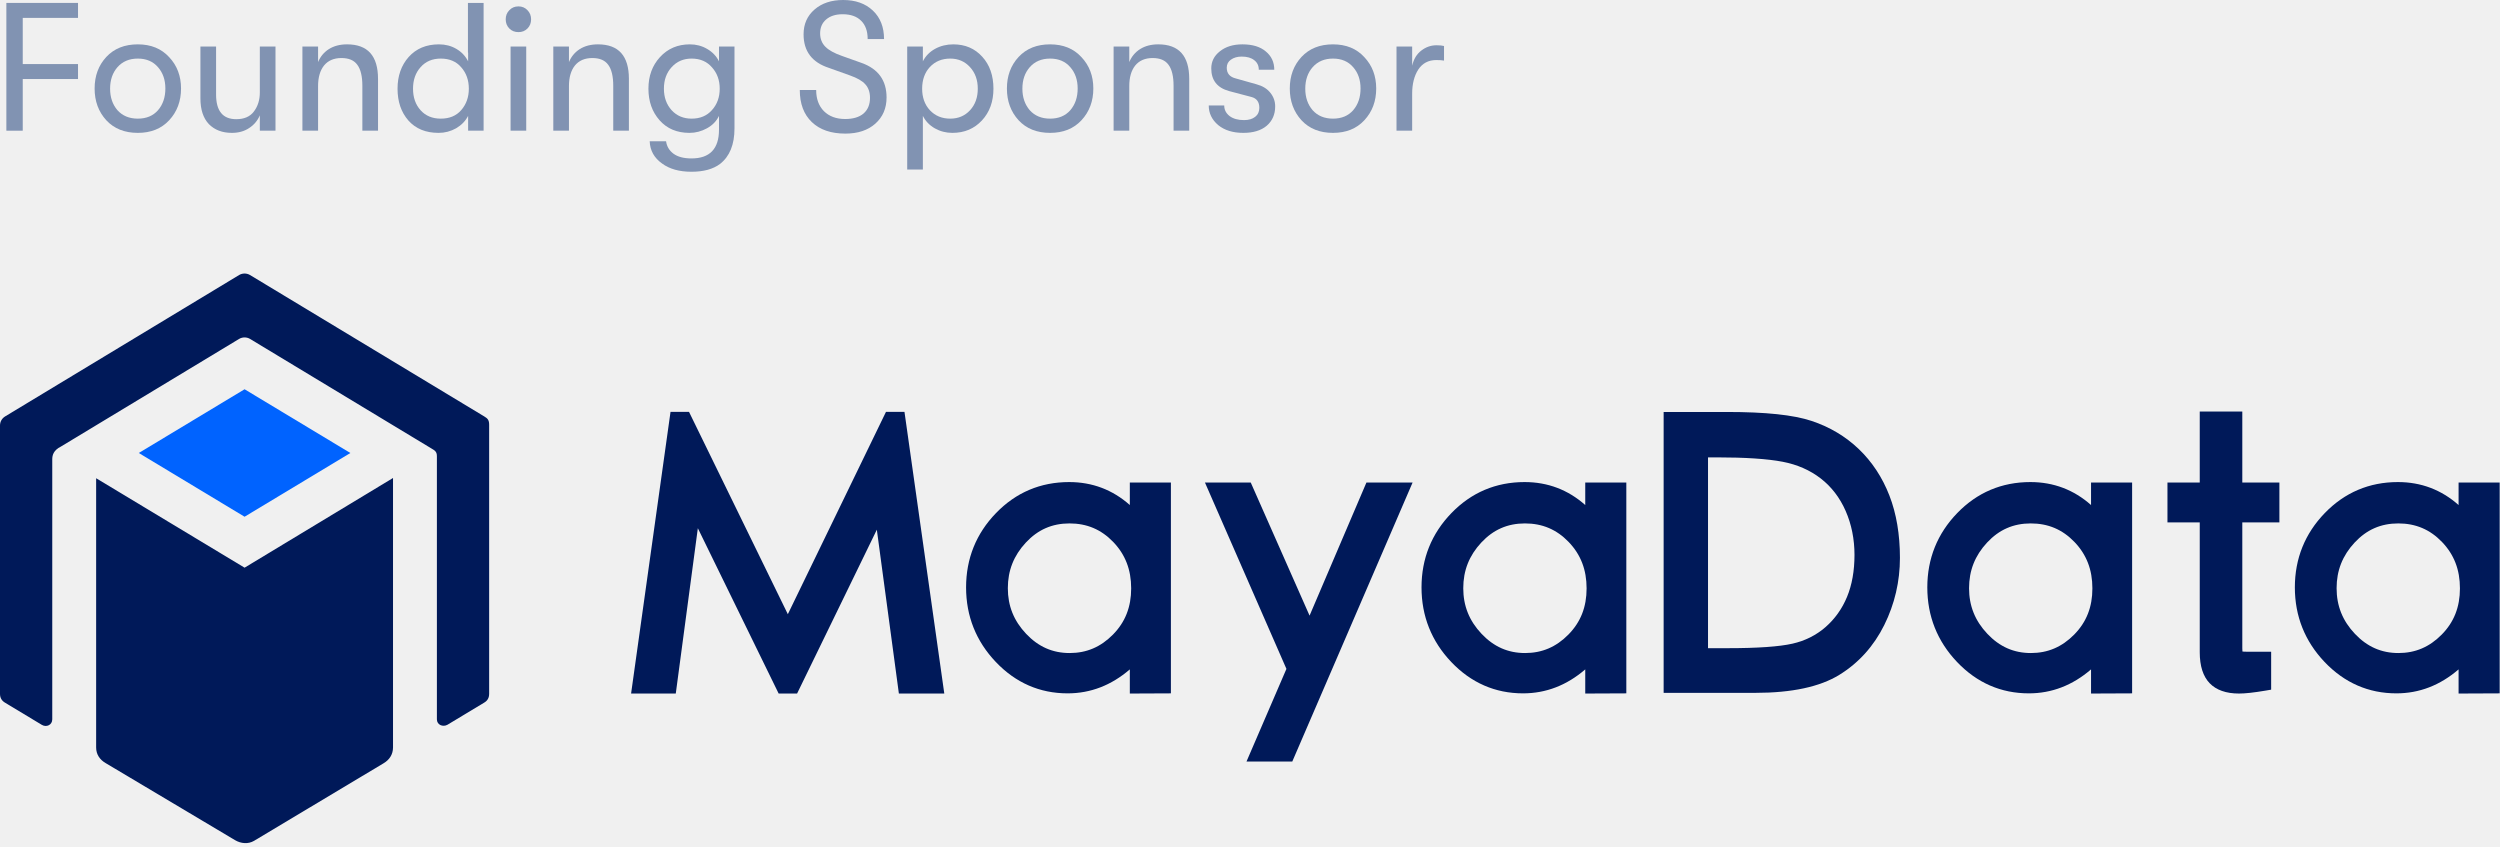
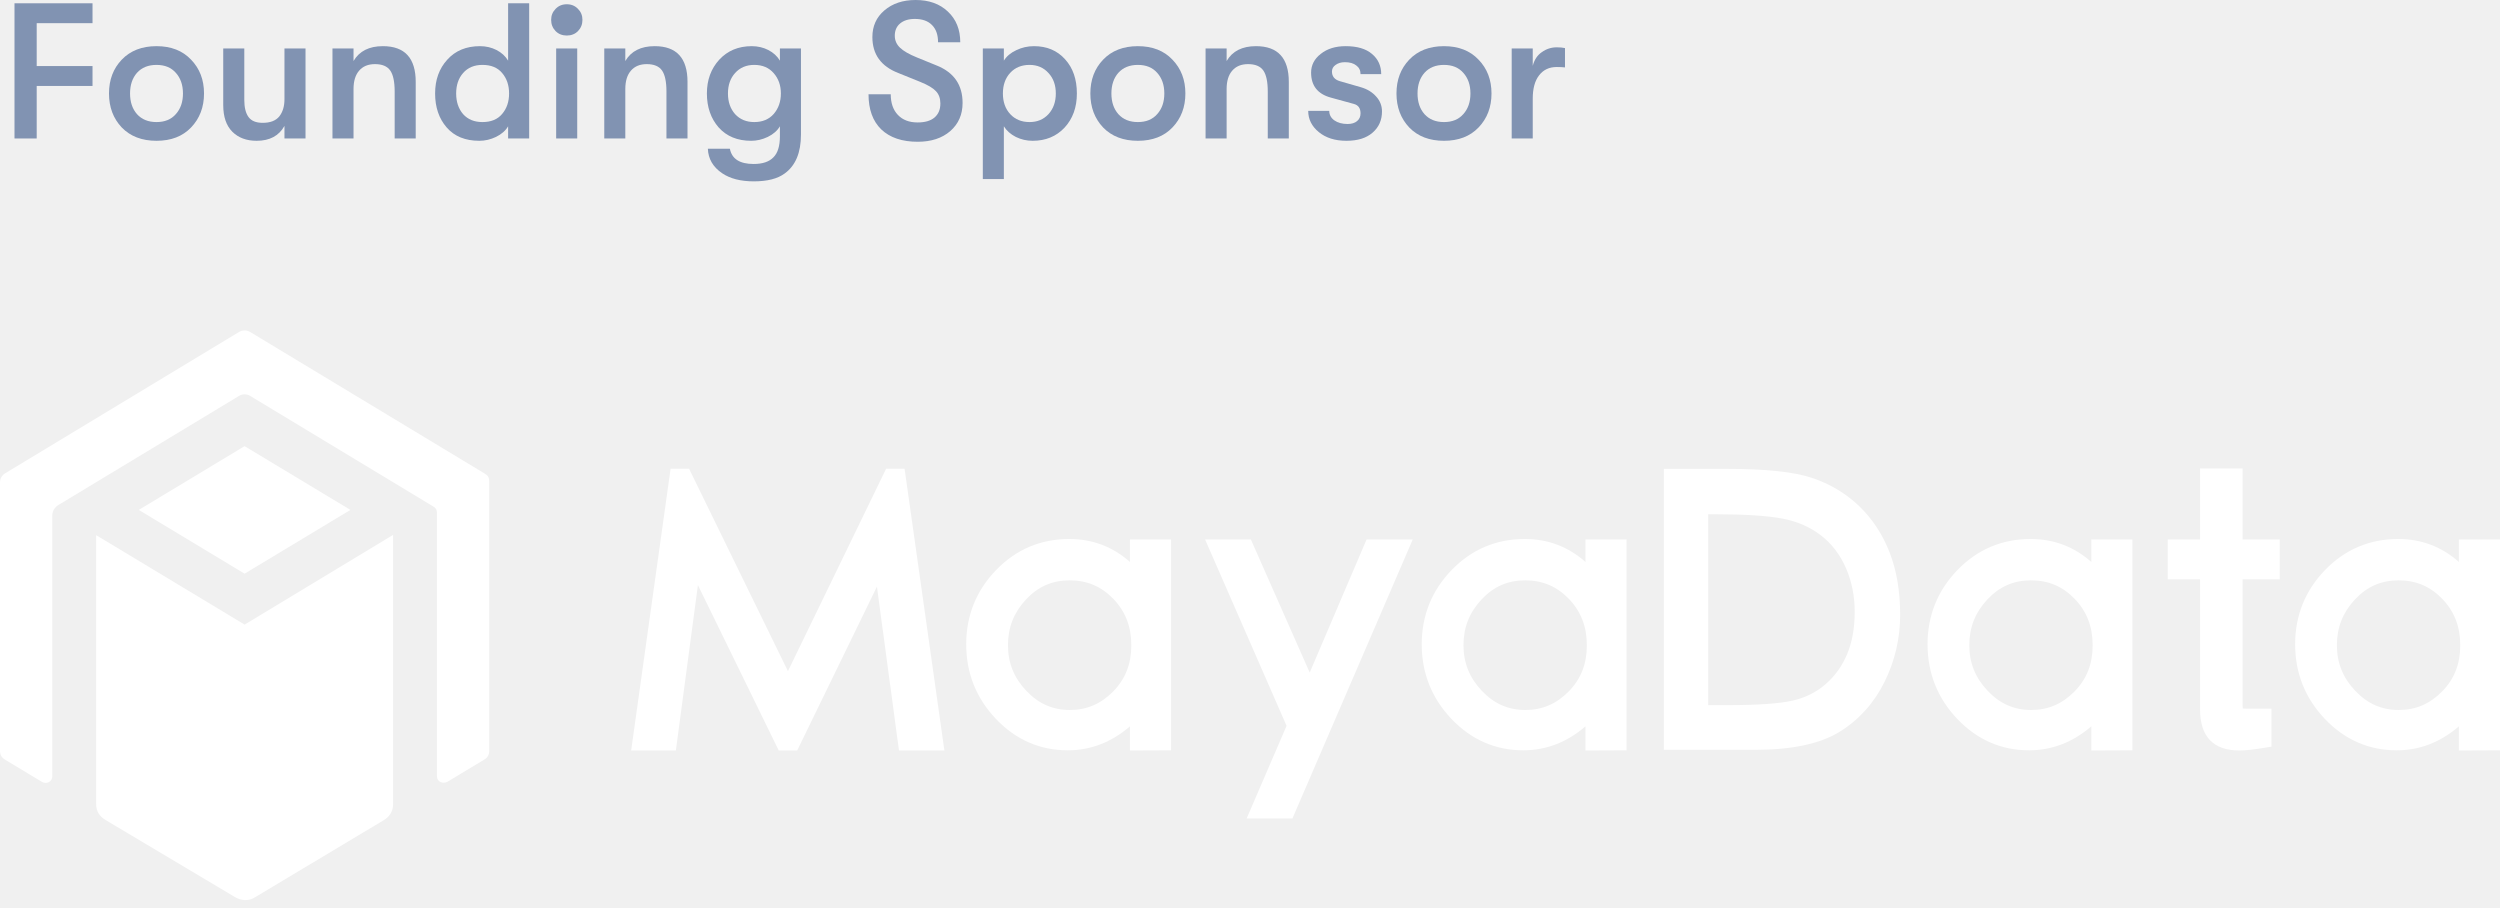
- <svg xmlns="http://www.w3.org/2000/svg" width="393" height="133" viewBox="0 0 393 133" fill="none">
-   <path d="M292.201 70.592C290.116 68.597 287.613 67.107 284.76 66.162C281.916 65.22 277.564 64.762 271.457 64.762H261.524V108.916H275.96C281.663 108.916 286.097 107.965 289.138 106.09C292.184 104.212 294.563 101.572 296.211 98.246C297.842 94.956 298.67 91.406 298.67 87.697C298.67 84.023 298.113 80.726 297.013 77.897C295.905 75.045 294.286 72.587 292.201 70.592ZM291.526 87.239C291.526 89.736 291.13 91.956 290.349 93.841C289.579 95.7 288.443 97.294 286.973 98.578C285.511 99.855 283.766 100.73 281.787 101.181C279.707 101.654 276.289 101.894 271.626 101.894H268.5V71.898H269.824C274.349 71.898 277.856 72.131 280.249 72.592C282.535 73.032 284.549 73.917 286.237 75.228C287.911 76.528 289.222 78.24 290.134 80.316C291.057 82.42 291.526 84.75 291.526 87.239Z" fill="#001959" />
-   <path d="M352.49 64.698H345.8V75.859H340.725V82.12H345.8V102.533C345.8 104.692 346.324 106.329 347.357 107.4C348.396 108.479 349.951 109.025 351.98 109.025C352.949 109.025 354.298 108.876 356.102 108.572L357.025 108.416V102.453H353.329C352.924 102.453 352.663 102.433 352.513 102.421C352.501 102.309 352.49 102.151 352.49 101.93V82.12H358.321V75.859H352.49V64.698Z" fill="#001959" />
-   <path d="M139.278 64.741L123.848 96.553L108.311 64.741H105.407L99.208 109.022H106.233L109.701 83.035L122.402 109.022H125.304L137.838 83.27L141.303 109.022H148.442L142.183 64.741H139.278Z" fill="#001959" />
-   <path d="M177.608 79.391C174.906 76.994 171.709 75.781 168.073 75.781C163.571 75.781 159.702 77.421 156.575 80.653C153.452 83.879 151.868 87.81 151.868 92.335C151.868 96.857 153.441 100.802 156.542 104.063C159.653 107.336 163.452 108.996 167.834 108.996C171.428 108.996 174.706 107.73 177.608 105.227V109.025L184.065 108.996V75.859H177.608V79.391V79.391ZM175.003 85.201C176.898 87.174 177.82 89.56 177.82 92.495C177.82 95.427 176.884 97.801 174.959 99.754C173.035 101.708 170.808 102.658 168.152 102.658C165.469 102.658 163.23 101.67 161.307 99.635C159.372 97.59 158.432 95.246 158.432 92.469C158.432 89.689 159.357 87.342 161.261 85.295C163.147 83.268 165.393 82.281 168.125 82.281C170.865 82.281 173.115 83.236 175.003 85.201Z" fill="#001959" />
-   <path d="M249.201 79.391C246.499 76.994 243.302 75.781 239.666 75.781C235.164 75.781 231.296 77.421 228.168 80.653C225.045 83.879 223.462 87.81 223.462 92.335C223.462 96.857 225.034 100.802 228.135 104.063C231.246 107.336 235.045 108.996 239.428 108.996C243.021 108.996 246.299 107.73 249.201 105.227V109.025L255.658 108.996V75.859H249.201V79.391V79.391ZM246.596 85.201C248.492 87.174 249.413 89.56 249.413 92.495C249.413 95.427 248.478 97.801 246.552 99.754C244.628 101.708 242.401 102.658 239.745 102.658C237.062 102.658 234.823 101.67 232.901 99.635C230.966 97.59 230.025 95.246 230.025 92.469C230.025 89.689 230.95 87.342 232.854 85.295C234.741 83.268 236.986 82.281 239.719 82.281C242.458 82.281 244.708 83.236 246.596 85.201Z" fill="#001959" />
-   <path d="M328.712 79.391C326.01 76.994 322.813 75.781 319.177 75.781C314.675 75.781 310.807 77.421 307.68 80.653C304.557 83.879 302.973 87.81 302.973 92.335C302.973 96.857 304.545 100.802 307.646 104.063C310.758 107.336 314.557 108.996 318.939 108.996C322.532 108.996 325.81 107.73 328.712 105.227V109.025L335.169 108.996V75.859H328.712V79.391V79.391ZM326.107 85.201C328.003 87.174 328.924 89.56 328.924 92.495C328.924 95.427 327.989 97.801 326.064 99.754C324.139 101.708 321.912 102.658 319.256 102.658C316.574 102.658 314.334 101.67 312.412 99.635C310.477 97.59 309.536 95.246 309.536 92.469C309.536 89.689 310.462 87.342 312.365 85.295C314.252 83.268 316.497 82.281 319.23 82.281C321.97 82.281 324.219 83.236 326.107 85.201Z" fill="#001959" />
-   <path d="M386.49 79.391C383.788 76.994 380.591 75.781 376.955 75.781C372.453 75.781 368.585 77.421 365.457 80.653C362.334 83.879 360.751 87.81 360.751 92.335C360.751 96.857 362.323 100.802 365.424 104.063C368.535 107.336 372.335 108.996 376.717 108.996C380.31 108.996 383.588 107.73 386.49 105.227V109.025L392.947 108.996V75.859H386.49V79.391V79.391ZM383.885 85.201C385.781 87.174 386.702 89.56 386.702 92.495C386.702 95.427 385.767 97.801 383.841 99.754C381.917 101.708 379.69 102.658 377.034 102.658C374.351 102.658 372.112 101.67 370.19 99.635C368.255 97.59 367.314 95.246 367.314 92.469C367.314 89.689 368.239 87.342 370.143 85.295C372.03 83.268 374.275 82.281 377.008 82.281C379.747 82.281 381.997 83.236 383.885 85.201Z" fill="#001959" />
-   <path d="M205.864 96.777L196.619 75.859H189.42L202.227 105.149L195.951 119.708H203.149L222.057 75.859H214.801L205.864 96.777Z" fill="#001959" />
-   <path d="M15.113 75.178V117.509C15.113 118.588 15.681 119.419 16.602 119.956L36.967 132.083C37.884 132.618 39.011 132.719 39.927 132.185L60.289 119.993C61.212 119.454 61.782 118.591 61.782 117.509V75.141L38.447 89.239L15.113 75.178Z" fill="#001959" />
-   <path d="M8.215 113.081V72.219C8.215 71.594 8.371 70.805 9.574 70.2L37.599 53.271C38.125 52.968 38.769 52.968 39.295 53.271L67.844 70.514C68.379 70.823 68.689 71.025 68.679 71.736L68.679 113.081C68.679 113.939 69.611 114.343 70.35 113.927L76.089 110.468C76.633 110.162 76.894 109.7 76.894 109.068V66.772C76.894 66.027 76.648 65.772 76.121 65.461L39.305 43.235C38.774 42.922 38.12 42.922 37.588 43.233L0.842 65.438C0.312 65.749 0 66.278 0 66.9V109.068C0 109.678 0.253 110.133 0.767 110.447L6.562 113.939C7.302 114.391 8.215 113.958 8.215 113.081Z" fill="#001959" />
-   <path d="M55.077 71.211L38.447 61.191L21.817 71.211L38.447 81.231L55.077 71.211Z" fill="#0063FF" />
-   <path d="M1 20.544V0.459H12.264V2.812H3.575V10.071H12.264V12.424H3.575V20.544H1Z" fill="#8193B2" />
-   <path d="M21.666 20.888C19.591 20.888 17.94 20.229 16.713 18.909C15.487 17.57 14.874 15.905 14.874 13.916C14.874 11.927 15.487 10.272 16.713 8.952C17.94 7.632 19.591 6.972 21.666 6.972C23.723 6.972 25.364 7.642 26.591 8.981C27.836 10.301 28.459 11.946 28.459 13.916C28.459 15.905 27.836 17.57 26.591 18.909C25.364 20.229 23.723 20.888 21.666 20.888ZM18.468 17.331C19.261 18.21 20.327 18.65 21.666 18.65C23.006 18.65 24.062 18.21 24.836 17.331C25.61 16.431 25.996 15.293 25.996 13.916C25.996 12.558 25.61 11.439 24.836 10.559C24.062 9.66 23.006 9.21 21.666 9.21C20.327 9.21 19.261 9.66 18.468 10.559C17.695 11.439 17.308 12.568 17.308 13.945C17.308 15.303 17.695 16.431 18.468 17.331Z" fill="#8193B2" />
-   <path d="M36.458 20.888C34.949 20.888 33.741 20.429 32.836 19.511C31.949 18.574 31.506 17.225 31.506 15.466V7.317H33.968V14.863C33.968 17.445 35.024 18.736 37.137 18.736C38.383 18.736 39.307 18.335 39.911 17.531C40.533 16.709 40.845 15.714 40.845 14.547V7.317H43.307V20.544H40.845V18.134C40.486 18.976 39.92 19.645 39.147 20.142C38.392 20.64 37.496 20.888 36.458 20.888Z" fill="#8193B2" />
-   <path d="M47.539 20.544V7.317H50.001V9.756C50.359 8.895 50.925 8.216 51.699 7.718C52.491 7.221 53.444 6.972 54.557 6.972C57.803 6.972 59.425 8.78 59.425 12.395V20.544H56.963V13.486C56.963 11.994 56.699 10.894 56.17 10.186C55.661 9.478 54.831 9.124 53.68 9.124C52.491 9.124 51.576 9.516 50.935 10.301C50.312 11.085 50.001 12.166 50.001 13.543V20.544H47.539Z" fill="#8193B2" />
-   <path d="M73.559 0.459H76.022V20.544H73.588V18.22C73.173 19.023 72.541 19.674 71.692 20.171C70.843 20.649 69.928 20.888 68.947 20.888C66.928 20.888 65.343 20.238 64.192 18.937C63.06 17.637 62.494 15.972 62.494 13.945C62.494 11.936 63.079 10.272 64.249 8.952C65.437 7.632 67.022 6.972 69.003 6.972C70.022 6.972 70.937 7.211 71.748 7.69C72.56 8.168 73.173 8.818 73.588 9.641V8.264H73.559V0.459ZM69.286 18.65C70.663 18.65 71.739 18.201 72.512 17.302C73.305 16.384 73.701 15.265 73.701 13.945C73.701 12.606 73.305 11.487 72.512 10.588C71.739 9.669 70.663 9.21 69.286 9.21C67.965 9.21 66.909 9.66 66.116 10.559C65.324 11.439 64.928 12.568 64.928 13.945C64.928 15.322 65.324 16.451 66.116 17.331C66.909 18.21 67.965 18.65 69.286 18.65Z" fill="#8193B2" />
-   <path d="M81.507 5.05C80.922 5.05 80.441 4.859 80.064 4.476C79.686 4.094 79.498 3.615 79.498 3.041C79.498 2.468 79.686 1.989 80.064 1.607C80.441 1.205 80.922 1.004 81.507 1.004C82.073 1.004 82.545 1.205 82.922 1.607C83.299 1.989 83.488 2.468 83.488 3.041C83.488 3.615 83.299 4.094 82.922 4.476C82.545 4.859 82.073 5.05 81.507 5.05ZM80.262 20.544V7.317H82.724V20.544H80.262Z" fill="#8193B2" />
-   <path d="M86.978 20.544V7.317H89.44V9.756C89.799 8.895 90.365 8.216 91.138 7.718C91.93 7.221 92.883 6.972 93.996 6.972C97.242 6.972 98.864 8.78 98.864 12.395V20.544H96.402V13.486C96.402 11.994 96.138 10.894 95.61 10.186C95.1 9.478 94.27 9.124 93.119 9.124C91.93 9.124 91.015 9.516 90.374 10.301C89.751 11.085 89.44 12.166 89.44 13.543V20.544H86.978Z" fill="#8193B2" />
-   <path d="M113.027 7.317H115.461V20.2C115.461 22.725 114.706 24.58 113.197 25.766C112.102 26.589 110.602 27 108.697 27C106.791 27 105.254 26.57 104.084 25.709C102.839 24.829 102.188 23.662 102.131 22.208H104.706C104.82 23.012 105.206 23.662 105.867 24.159C106.546 24.657 107.489 24.905 108.697 24.905C111.584 24.905 113.027 23.394 113.027 20.372V18.22C112.631 19.043 111.999 19.693 111.131 20.171C110.263 20.649 109.348 20.888 108.386 20.888C106.423 20.888 104.857 20.229 103.688 18.909C102.518 17.589 101.933 15.934 101.933 13.945C101.933 11.955 102.537 10.301 103.744 8.981C104.971 7.642 106.537 6.972 108.442 6.972C109.442 6.972 110.348 7.211 111.159 7.69C111.989 8.168 112.612 8.818 113.027 9.641V7.317ZM108.725 18.65C110.065 18.65 111.131 18.201 111.923 17.302C112.734 16.403 113.14 15.284 113.14 13.945C113.14 12.606 112.734 11.487 111.923 10.588C111.131 9.669 110.065 9.21 108.725 9.21C107.442 9.21 106.395 9.66 105.584 10.559C104.772 11.439 104.367 12.568 104.367 13.945C104.367 15.303 104.772 16.431 105.584 17.331C106.395 18.21 107.442 18.65 108.725 18.65Z" fill="#8193B2" />
-   <path d="M132.887 21.003C130.642 21.003 128.887 20.401 127.623 19.195C126.359 17.99 125.727 16.307 125.727 14.146H128.302C128.302 15.542 128.708 16.651 129.519 17.474C130.35 18.297 131.463 18.708 132.859 18.708C134.104 18.708 135.066 18.421 135.746 17.847C136.425 17.254 136.764 16.431 136.764 15.379C136.764 14.499 136.519 13.792 136.029 13.256C135.557 12.72 134.746 12.252 133.595 11.85L130.312 10.674C127.651 9.813 126.321 8.053 126.321 5.394C126.321 3.787 126.897 2.487 128.048 1.492C129.199 0.497 130.699 0 132.548 0C134.491 0 136.047 0.555 137.217 1.664C138.387 2.774 138.972 4.266 138.972 6.14H136.397C136.397 4.897 136.057 3.94 135.378 3.271C134.698 2.582 133.727 2.238 132.463 2.238C131.368 2.238 130.5 2.515 129.859 3.07C129.236 3.606 128.925 4.333 128.925 5.251C128.925 6.092 129.199 6.791 129.746 7.345C130.293 7.9 131.18 8.388 132.406 8.809L135.463 9.899C138.066 10.836 139.368 12.644 139.368 15.322C139.368 17.024 138.774 18.402 137.585 19.454C136.415 20.487 134.849 21.003 132.887 21.003Z" fill="#8193B2" />
-   <path d="M149.858 6.972C151.726 6.972 153.244 7.623 154.414 8.923C155.584 10.205 156.169 11.879 156.169 13.945C156.169 15.972 155.565 17.637 154.358 18.937C153.15 20.238 151.603 20.888 149.716 20.888C148.716 20.888 147.792 20.649 146.943 20.171C146.113 19.693 145.49 19.043 145.075 18.22V26.656H142.613V7.317H145.075V9.641C145.49 8.818 146.122 8.168 146.971 7.69C147.839 7.211 148.801 6.972 149.858 6.972ZM149.377 18.65C150.641 18.65 151.678 18.21 152.49 17.331C153.301 16.451 153.707 15.322 153.707 13.945C153.707 12.568 153.301 11.439 152.49 10.559C151.678 9.66 150.641 9.21 149.377 9.21C148.075 9.21 147.009 9.65 146.179 10.53C145.367 11.41 144.962 12.548 144.962 13.945C144.962 15.322 145.367 16.451 146.179 17.331C147.009 18.21 148.075 18.65 149.377 18.65Z" fill="#8193B2" />
-   <path d="M165.079 20.888C163.003 20.888 161.352 20.229 160.126 18.909C158.9 17.57 158.286 15.905 158.286 13.916C158.286 11.927 158.9 10.272 160.126 8.952C161.352 7.632 163.003 6.972 165.079 6.972C167.135 6.972 168.777 7.642 170.003 8.981C171.248 10.301 171.871 11.946 171.871 13.916C171.871 15.905 171.248 17.57 170.003 18.909C168.777 20.229 167.135 20.888 165.079 20.888ZM161.881 17.331C162.673 18.21 163.739 18.65 165.079 18.65C166.418 18.65 167.475 18.21 168.248 17.331C169.022 16.431 169.409 15.293 169.409 13.916C169.409 12.558 169.022 11.439 168.248 10.559C167.475 9.66 166.418 9.21 165.079 9.21C163.739 9.21 162.673 9.66 161.881 10.559C161.107 11.439 160.72 12.568 160.72 13.945C160.72 15.303 161.107 16.431 161.881 17.331Z" fill="#8193B2" />
-   <path d="M175.059 20.544V7.317H177.522V9.756C177.88 8.895 178.446 8.216 179.22 7.718C180.012 7.221 180.965 6.972 182.078 6.972C185.323 6.972 186.946 8.78 186.946 12.395V20.544H184.484V13.486C184.484 11.994 184.219 10.894 183.691 10.186C183.182 9.478 182.352 9.124 181.201 9.124C180.012 9.124 179.097 9.516 178.455 10.301C177.833 11.085 177.522 12.166 177.522 13.543V20.544H175.059Z" fill="#8193B2" />
-   <path d="M195.448 20.888C193.807 20.888 192.486 20.477 191.486 19.655C190.505 18.813 190.014 17.79 190.014 16.584H192.448C192.448 17.254 192.731 17.809 193.297 18.249C193.863 18.669 194.618 18.88 195.561 18.88C196.297 18.88 196.882 18.708 197.316 18.363C197.75 18.019 197.967 17.55 197.967 16.957C197.967 16.02 197.543 15.446 196.694 15.236L193.212 14.318C191.345 13.801 190.411 12.615 190.411 10.76C190.411 9.669 190.863 8.77 191.769 8.063C192.675 7.336 193.854 6.972 195.307 6.972C196.892 6.972 198.118 7.345 198.986 8.091C199.873 8.818 200.316 9.775 200.316 10.961H197.882C197.882 10.329 197.646 9.832 197.175 9.469C196.703 9.086 196.043 8.895 195.194 8.895C194.514 8.895 193.948 9.057 193.495 9.383C193.062 9.689 192.845 10.11 192.845 10.645C192.845 11.544 193.326 12.108 194.288 12.338L197.543 13.256C198.467 13.505 199.184 13.945 199.693 14.576C200.203 15.207 200.458 15.925 200.458 16.728C200.458 17.99 200.014 19.004 199.127 19.769C198.241 20.515 197.014 20.888 195.448 20.888Z" fill="#8193B2" />
-   <path d="M209.548 20.888C207.472 20.888 205.821 20.229 204.595 18.909C203.369 17.57 202.755 15.905 202.755 13.916C202.755 11.927 203.369 10.272 204.595 8.952C205.821 7.632 207.472 6.972 209.548 6.972C211.604 6.972 213.246 7.642 214.472 8.981C215.717 10.301 216.34 11.946 216.34 13.916C216.34 15.905 215.717 17.57 214.472 18.909C213.246 20.229 211.604 20.888 209.548 20.888ZM206.35 17.331C207.142 18.21 208.208 18.65 209.548 18.65C210.887 18.65 211.944 18.21 212.717 17.331C213.491 16.431 213.878 15.293 213.878 13.916C213.878 12.558 213.491 11.439 212.717 10.559C211.944 9.66 210.887 9.21 209.548 9.21C208.208 9.21 207.142 9.66 206.35 10.559C205.576 11.439 205.189 12.568 205.189 13.945C205.189 15.303 205.576 16.431 206.35 17.331Z" fill="#8193B2" />
-   <path d="M219.529 20.544V7.317H221.991V10.329C222.236 9.277 222.717 8.484 223.434 7.948C224.151 7.393 224.943 7.116 225.811 7.116C226.321 7.116 226.717 7.154 227 7.231V9.526C226.717 9.469 226.311 9.44 225.783 9.44C224.557 9.44 223.613 9.937 222.953 10.932C222.311 11.927 221.991 13.199 221.991 14.748V20.544H219.529Z" fill="#8193B2" />
+ <svg xmlns="http://www.w3.org/2000/svg" width="248" height="90" viewBox="0 0 248 90" fill="none">
+   <path d="M1.438 13.737V0.326H9.178V2.299H3.641V6.553H9.178V8.526H3.641V13.737H1.438Z" fill="#8193B2" />
+   <path d="M18.955 12.645C18.112 13.527 16.969 13.967 15.525 13.967C14.082 13.967 12.932 13.527 12.077 12.645C11.234 11.751 10.812 10.627 10.812 9.273C10.812 7.919 11.234 6.802 12.077 5.92C12.932 5.026 14.082 4.579 15.525 4.579C16.969 4.579 18.112 5.026 18.955 5.92C19.811 6.802 20.239 7.919 20.239 9.273C20.239 10.627 19.811 11.751 18.955 12.645ZM13.59 11.323C14.063 11.847 14.708 12.109 15.525 12.109C16.343 12.109 16.982 11.847 17.441 11.323C17.914 10.8 18.15 10.116 18.15 9.273C18.15 8.43 17.914 7.747 17.441 7.223C16.982 6.699 16.343 6.438 15.525 6.438C14.708 6.438 14.063 6.699 13.59 7.223C13.13 7.747 12.901 8.43 12.901 9.273C12.901 10.116 13.13 10.8 13.59 11.323Z" fill="#8193B2" />
+   <path d="M25.46 13.967C24.451 13.967 23.646 13.667 23.046 13.067C22.446 12.466 22.145 11.585 22.145 10.423V4.809H24.234V9.905C24.234 10.659 24.374 11.227 24.655 11.611C24.936 11.994 25.403 12.185 26.054 12.185C26.808 12.185 27.357 11.975 27.702 11.553C28.047 11.119 28.219 10.55 28.219 9.848V4.809H30.308V13.737H28.219V12.492C27.67 13.476 26.75 13.967 25.46 13.967Z" fill="#8193B2" />
+   <path d="M32.981 13.737V4.809H35.07V6.054C35.644 5.071 36.615 4.579 37.982 4.579C40.153 4.579 41.239 5.761 41.239 8.124V13.737H39.151V9.082C39.151 8.111 39.004 7.415 38.71 6.993C38.416 6.572 37.912 6.361 37.196 6.361C36.519 6.361 35.996 6.578 35.625 7.012C35.255 7.434 35.07 8.041 35.07 8.833V13.737H32.981Z" fill="#8193B2" />
+   <path d="M50.405 0.326H52.493V13.737H50.405V12.53C50.15 12.965 49.747 13.316 49.198 13.584C48.661 13.84 48.112 13.967 47.55 13.967C46.158 13.967 45.079 13.527 44.312 12.645C43.546 11.764 43.163 10.64 43.163 9.273C43.163 7.919 43.565 6.802 44.37 5.92C45.174 5.026 46.254 4.579 47.608 4.579C48.208 4.579 48.757 4.707 49.255 4.962C49.754 5.218 50.137 5.569 50.405 6.016V0.326ZM47.857 12.109C48.713 12.109 49.364 11.841 49.811 11.304C50.271 10.768 50.501 10.091 50.501 9.273C50.501 8.456 50.271 7.779 49.811 7.242C49.364 6.706 48.713 6.438 47.857 6.438C47.052 6.438 46.413 6.706 45.941 7.242C45.481 7.766 45.251 8.443 45.251 9.273C45.251 10.104 45.481 10.787 45.941 11.323C46.413 11.847 47.052 12.109 47.857 12.109Z" fill="#8193B2" />
+   <path d="M57.337 3.085C57.043 3.378 56.673 3.525 56.226 3.525C55.779 3.525 55.408 3.378 55.114 3.085C54.821 2.778 54.674 2.408 54.674 1.973C54.674 1.539 54.821 1.175 55.114 0.881C55.408 0.575 55.779 0.422 56.226 0.422C56.673 0.422 57.043 0.575 57.337 0.881C57.631 1.175 57.778 1.539 57.778 1.973C57.778 2.408 57.631 2.778 57.337 3.085ZM55.172 13.737V4.809H57.26V13.737H55.172Z" fill="#8193B2" />
+   <path d="M59.943 13.737V4.809H62.031V6.054C62.606 5.071 63.577 4.579 64.944 4.579C67.115 4.579 68.201 5.761 68.201 8.124V13.737H66.112V9.082C66.112 8.111 65.966 7.415 65.672 6.993C65.378 6.572 64.873 6.361 64.158 6.361C63.481 6.361 62.958 6.578 62.587 7.012C62.217 7.434 62.031 8.041 62.031 8.833V13.737H59.943Z" fill="#8193B2" />
+   <path d="M77.367 4.809H79.455V13.354C79.455 15.142 78.919 16.426 77.846 17.205C77.143 17.729 76.121 17.991 74.78 17.991C73.478 17.991 72.43 17.723 71.638 17.186C70.731 16.573 70.259 15.762 70.22 14.753H72.404C72.596 15.762 73.382 16.267 74.761 16.267C75.642 16.267 76.294 16.049 76.715 15.615C77.15 15.194 77.367 14.491 77.367 13.508V12.53C77.111 12.965 76.709 13.316 76.16 13.584C75.623 13.84 75.074 13.967 74.512 13.967C73.158 13.967 72.085 13.527 71.293 12.645C70.514 11.751 70.124 10.627 70.124 9.273C70.124 7.932 70.533 6.814 71.351 5.92C72.181 5.026 73.254 4.579 74.57 4.579C75.17 4.579 75.719 4.707 76.217 4.962C76.715 5.218 77.099 5.569 77.367 6.016V4.809ZM74.819 12.109C75.636 12.109 76.281 11.841 76.754 11.304C77.226 10.755 77.463 10.078 77.463 9.273C77.463 8.469 77.226 7.798 76.754 7.261C76.281 6.712 75.636 6.438 74.819 6.438C74.04 6.438 73.407 6.706 72.922 7.242C72.449 7.766 72.213 8.443 72.213 9.273C72.213 10.104 72.449 10.787 72.922 11.323C73.407 11.847 74.04 12.109 74.819 12.109Z" fill="#8193B2" />
+   <path d="M91.043 14.063C89.485 14.063 88.278 13.654 87.422 12.837C86.579 12.019 86.157 10.857 86.157 9.35H88.361C88.361 10.218 88.597 10.902 89.07 11.4C89.542 11.898 90.194 12.147 91.024 12.147C91.752 12.147 92.307 11.988 92.691 11.668C93.087 11.336 93.285 10.87 93.285 10.27C93.285 9.759 93.138 9.35 92.844 9.043C92.563 8.737 92.046 8.43 91.292 8.124L89.108 7.242C87.396 6.578 86.54 5.39 86.54 3.679C86.54 2.593 86.936 1.712 87.728 1.035C88.533 0.345 89.568 0 90.832 0C92.16 0 93.227 0.383 94.032 1.15C94.849 1.916 95.258 2.931 95.258 4.196H93.055C93.055 3.455 92.857 2.887 92.461 2.491C92.065 2.082 91.496 1.878 90.755 1.878C90.13 1.878 89.638 2.031 89.28 2.337C88.935 2.631 88.763 3.034 88.763 3.545C88.763 4.004 88.935 4.4 89.28 4.732C89.625 5.065 90.194 5.39 90.985 5.71L92.959 6.514C94.645 7.204 95.488 8.437 95.488 10.212C95.488 11.362 95.079 12.294 94.262 13.009C93.444 13.712 92.371 14.063 91.043 14.063Z" fill="#8193B2" />
+   <path d="M102.572 4.579C103.85 4.579 104.878 5.013 105.657 5.882C106.436 6.738 106.826 7.868 106.826 9.273C106.826 10.653 106.417 11.783 105.6 12.665C104.782 13.533 103.728 13.967 102.438 13.967C101.851 13.967 101.295 13.84 100.771 13.584C100.248 13.316 99.852 12.965 99.583 12.53V17.761H97.495V4.809H99.583V6.016C99.852 5.582 100.26 5.237 100.81 4.981C101.359 4.713 101.946 4.579 102.572 4.579ZM102.132 12.109C102.898 12.109 103.524 11.847 104.009 11.323C104.495 10.787 104.737 10.104 104.737 9.273C104.737 8.443 104.495 7.766 104.009 7.242C103.524 6.706 102.898 6.438 102.132 6.438C101.34 6.438 100.701 6.699 100.216 7.223C99.73 7.747 99.488 8.43 99.488 9.273C99.488 10.116 99.73 10.8 100.216 11.323C100.701 11.847 101.34 12.109 102.132 12.109Z" fill="#8193B2" />
+   <path d="M116.306 12.645C115.463 13.527 114.32 13.967 112.876 13.967C111.433 13.967 110.283 13.527 109.428 12.645C108.585 11.751 108.163 10.627 108.163 9.273C108.163 7.919 108.585 6.802 109.428 5.92C110.283 5.026 111.433 4.579 112.876 4.579C114.32 4.579 115.463 5.026 116.306 5.92C117.162 6.802 117.59 7.919 117.59 9.273C117.59 10.627 117.162 11.751 116.306 12.645ZM110.941 11.323C111.414 11.847 112.059 12.109 112.876 12.109C113.694 12.109 114.332 11.847 114.792 11.323C115.265 10.8 115.501 10.116 115.501 9.273C115.501 8.43 115.265 7.747 114.792 7.223C114.332 6.699 113.694 6.438 112.876 6.438C112.059 6.438 111.414 6.699 110.941 7.223C110.481 7.747 110.251 8.43 110.251 9.273C110.251 10.116 110.481 10.8 110.941 11.323Z" fill="#8193B2" />
+   <path d="M119.592 13.737V4.809H121.681V6.054C122.255 5.071 123.226 4.579 124.593 4.579C126.764 4.579 127.85 5.761 127.85 8.124V13.737H125.762V9.082C125.762 8.111 125.615 7.415 125.321 6.993C125.027 6.572 124.523 6.361 123.807 6.361C123.13 6.361 122.607 6.578 122.236 7.012C121.866 7.434 121.681 8.041 121.681 8.833V13.737H119.592Z" fill="#8193B2" />
+   <path d="M133.567 13.967C132.443 13.967 131.53 13.68 130.827 13.105C130.125 12.53 129.774 11.828 129.774 10.998H131.862C131.862 11.381 132.028 11.694 132.36 11.936C132.705 12.179 133.146 12.3 133.682 12.3C134.078 12.3 134.391 12.205 134.621 12.013C134.851 11.822 134.966 11.566 134.966 11.247C134.966 10.736 134.742 10.423 134.295 10.308L131.996 9.676C130.706 9.318 130.061 8.494 130.061 7.204C130.061 6.463 130.38 5.844 131.019 5.346C131.658 4.835 132.482 4.579 133.491 4.579C134.627 4.579 135.496 4.835 136.096 5.346C136.709 5.856 137.016 6.527 137.016 7.357H134.966C134.966 6.987 134.825 6.699 134.544 6.495C134.276 6.278 133.899 6.169 133.414 6.169C133.044 6.169 132.737 6.259 132.494 6.438C132.252 6.604 132.13 6.821 132.13 7.089C132.13 7.574 132.386 7.894 132.897 8.047L135.023 8.66C135.636 8.839 136.135 9.146 136.518 9.58C136.901 10.001 137.093 10.493 137.093 11.055C137.093 11.924 136.78 12.626 136.154 13.163C135.541 13.699 134.678 13.967 133.567 13.967Z" fill="#8193B2" />
+   <path d="M146.673 12.645C145.83 13.527 144.687 13.967 143.243 13.967C141.8 13.967 140.65 13.527 139.795 12.645C138.952 11.751 138.53 10.627 138.53 9.273C138.53 7.919 138.952 6.802 139.795 5.92C140.65 5.026 141.8 4.579 143.243 4.579C144.687 4.579 145.83 5.026 146.673 5.92C147.529 6.802 147.957 7.919 147.957 9.273C147.957 10.627 147.529 11.751 146.673 12.645ZM141.308 11.323C141.781 11.847 142.426 12.109 143.243 12.109C144.061 12.109 144.7 11.847 145.159 11.323C145.632 10.8 145.868 10.116 145.868 9.273C145.868 8.43 145.632 7.747 145.159 7.223C144.7 6.699 144.061 6.438 143.243 6.438C142.426 6.438 141.781 6.699 141.308 7.223C140.848 7.747 140.619 8.43 140.619 9.273C140.619 10.116 140.848 10.8 141.308 11.323Z" fill="#8193B2" />
+   <path d="M149.959 13.737V4.809H152.048V6.533C152.201 5.933 152.501 5.48 152.948 5.173C153.395 4.854 153.887 4.694 154.423 4.694C154.768 4.694 155.043 4.72 155.247 4.771V6.687C155.03 6.661 154.756 6.648 154.423 6.648C153.683 6.648 153.101 6.923 152.68 7.472C152.258 8.009 152.048 8.781 152.048 9.791V13.737H149.959Z" fill="#8193B2" />
+   <path d="M184.414 50.193C183.098 48.934 181.518 47.994 179.718 47.397C177.923 46.803 175.176 46.513 171.322 46.513H165.053V74.381H174.164C177.763 74.381 180.561 73.78 182.481 72.597C184.403 71.412 185.904 69.745 186.944 67.647C187.974 65.57 188.496 63.329 188.496 60.988C188.496 58.67 188.145 56.589 187.451 54.804C186.751 53.004 185.729 51.452 184.414 50.193ZM183.987 60.699C183.987 62.275 183.738 63.677 183.245 64.866C182.759 66.04 182.042 67.045 181.114 67.856C180.192 68.662 179.09 69.214 177.841 69.498C176.529 69.797 174.371 69.949 171.428 69.949H169.455V51.017H170.291C173.147 51.017 175.36 51.164 176.87 51.455C178.313 51.733 179.584 52.292 180.649 53.119C181.706 53.939 182.534 55.02 183.109 56.33C183.692 57.658 183.987 59.129 183.987 60.699Z" fill="white" />
+   <path d="M222.467 46.473H218.244V53.517H215.041V57.468H218.244V70.352C218.244 71.715 218.575 72.747 219.227 73.424C219.883 74.105 220.864 74.449 222.144 74.449C222.756 74.449 223.607 74.355 224.746 74.163L225.329 74.065V70.301H222.996C222.741 70.301 222.575 70.288 222.481 70.281C222.473 70.21 222.467 70.111 222.467 69.972V57.468H226.147V53.517H222.467V46.473Z" fill="white" />
+   <path d="M87.901 46.5L78.163 66.578L68.357 46.5H66.523L62.611 74.448H67.045L69.234 58.046L77.25 74.448H79.081L86.992 58.194L89.179 74.448H93.684L89.734 46.5H87.901Z" fill="white" />
+   <path d="M112.092 55.747C110.387 54.234 108.369 53.468 106.075 53.468C103.233 53.468 100.792 54.503 98.818 56.543C96.847 58.579 95.848 61.06 95.848 63.916C95.848 66.77 96.84 69.259 98.797 71.317C100.761 73.383 103.159 74.431 105.924 74.431C108.192 74.431 110.261 73.632 112.092 72.052V74.449L116.168 74.431V53.517H112.092V55.747ZM110.448 59.413C111.645 60.658 112.226 62.164 112.226 64.017C112.226 65.867 111.636 67.365 110.421 68.598C109.206 69.832 107.801 70.431 106.125 70.431C104.431 70.431 103.018 69.807 101.805 68.523C100.584 67.232 99.99 65.753 99.99 64.001C99.99 62.245 100.574 60.764 101.775 59.473C102.966 58.193 104.383 57.57 106.108 57.57C107.837 57.57 109.257 58.173 110.448 59.413Z" fill="white" />
+   <path d="M157.28 55.747C155.575 54.234 153.557 53.468 151.262 53.468C148.421 53.468 145.979 54.503 144.006 56.543C142.035 58.579 141.035 61.06 141.035 63.916C141.035 66.77 142.028 69.259 143.985 71.317C145.948 73.383 148.346 74.431 151.112 74.431C153.38 74.431 155.448 73.632 157.28 72.052V74.449L161.355 74.431V53.517H157.28V55.747ZM155.636 59.413C156.832 60.658 157.414 62.164 157.414 64.017C157.414 65.867 156.823 67.365 155.608 68.598C154.394 69.832 152.988 70.431 151.312 70.431C149.619 70.431 148.206 69.807 146.992 68.523C145.771 67.232 145.177 65.753 145.177 64.001C145.177 62.245 145.761 60.764 146.963 59.473C148.154 58.193 149.571 57.57 151.295 57.57C153.024 57.57 154.444 58.173 155.636 59.413Z" fill="white" />
+   <path d="M207.458 55.747C205.752 54.234 203.735 53.468 201.44 53.468C198.599 53.468 196.157 54.503 194.183 56.543C192.212 58.579 191.213 61.06 191.213 63.916C191.213 66.77 192.205 69.259 194.162 71.317C196.126 73.383 198.524 74.431 201.289 74.431C203.557 74.431 205.626 73.632 207.458 72.052V74.449L211.533 74.431V53.517H207.458V55.747ZM205.814 59.413C207.01 60.658 207.591 62.164 207.591 64.017C207.591 65.867 207.001 67.365 205.786 68.598C204.571 69.832 203.166 70.431 201.49 70.431C199.797 70.431 198.383 69.807 197.17 68.523C195.949 67.232 195.355 65.753 195.355 64.001C195.355 62.245 195.939 60.764 197.141 59.473C198.331 58.193 199.749 57.57 201.473 57.57C203.202 57.57 204.622 58.173 205.814 59.413Z" fill="white" />
+   <path d="M243.922 55.747C242.217 54.234 240.2 53.468 237.905 53.468C235.063 53.468 232.622 54.503 230.648 56.543C228.677 58.579 227.678 61.06 227.678 63.916C227.678 66.77 228.67 69.259 230.627 71.317C232.591 73.383 234.989 74.431 237.754 74.431C240.022 74.431 242.091 73.632 243.922 72.052V74.449L247.998 74.431V53.517H243.922V55.747ZM242.278 59.413C243.475 60.658 244.056 62.164 244.056 64.017C244.056 65.867 243.466 67.365 242.251 68.598C241.036 69.832 239.631 70.431 237.955 70.431C236.261 70.431 234.848 69.807 233.635 68.523C232.414 67.232 231.82 65.753 231.82 64.001C231.82 62.245 232.404 60.764 233.605 59.473C234.796 58.193 236.213 57.57 237.938 57.57C239.667 57.57 241.087 58.173 242.278 59.413Z" fill="white" />
+   <path d="M129.923 66.719L124.088 53.518H119.545L127.628 72.003L123.667 81.192H128.209L140.143 53.518H135.563L129.923 66.719Z" fill="white" />
+   <path d="M9.539 53.088V79.804C9.539 80.484 9.897 81.009 10.479 81.348L23.332 89.002C23.91 89.339 24.622 89.403 25.2 89.066L38.051 81.371C38.634 81.031 38.993 80.486 38.993 79.804V53.064L24.266 61.962L9.539 53.088Z" fill="white" />
+   <path d="M5.185 77.009V51.22C5.185 50.825 5.283 50.327 6.042 49.946L23.73 39.262C24.062 39.07 24.468 39.07 24.8 39.262L42.818 50.144C43.156 50.339 43.352 50.467 43.345 50.915L43.345 77.009C43.345 77.55 43.934 77.805 44.4 77.543L48.022 75.36C48.365 75.167 48.53 74.875 48.53 74.477V47.782C48.53 47.312 48.375 47.151 48.042 46.955L24.806 32.928C24.471 32.73 24.058 32.73 23.723 32.926L0.532 46.941C0.197 47.136 0 47.471 0 47.863V74.477C0 74.861 0.16 75.148 0.484 75.347L4.142 77.55C4.608 77.836 5.185 77.562 5.185 77.009Z" fill="white" />
+   <path d="M34.759 50.583L24.263 44.259L13.768 50.583L24.263 56.907L34.759 50.583Z" fill="white" />
</svg>
